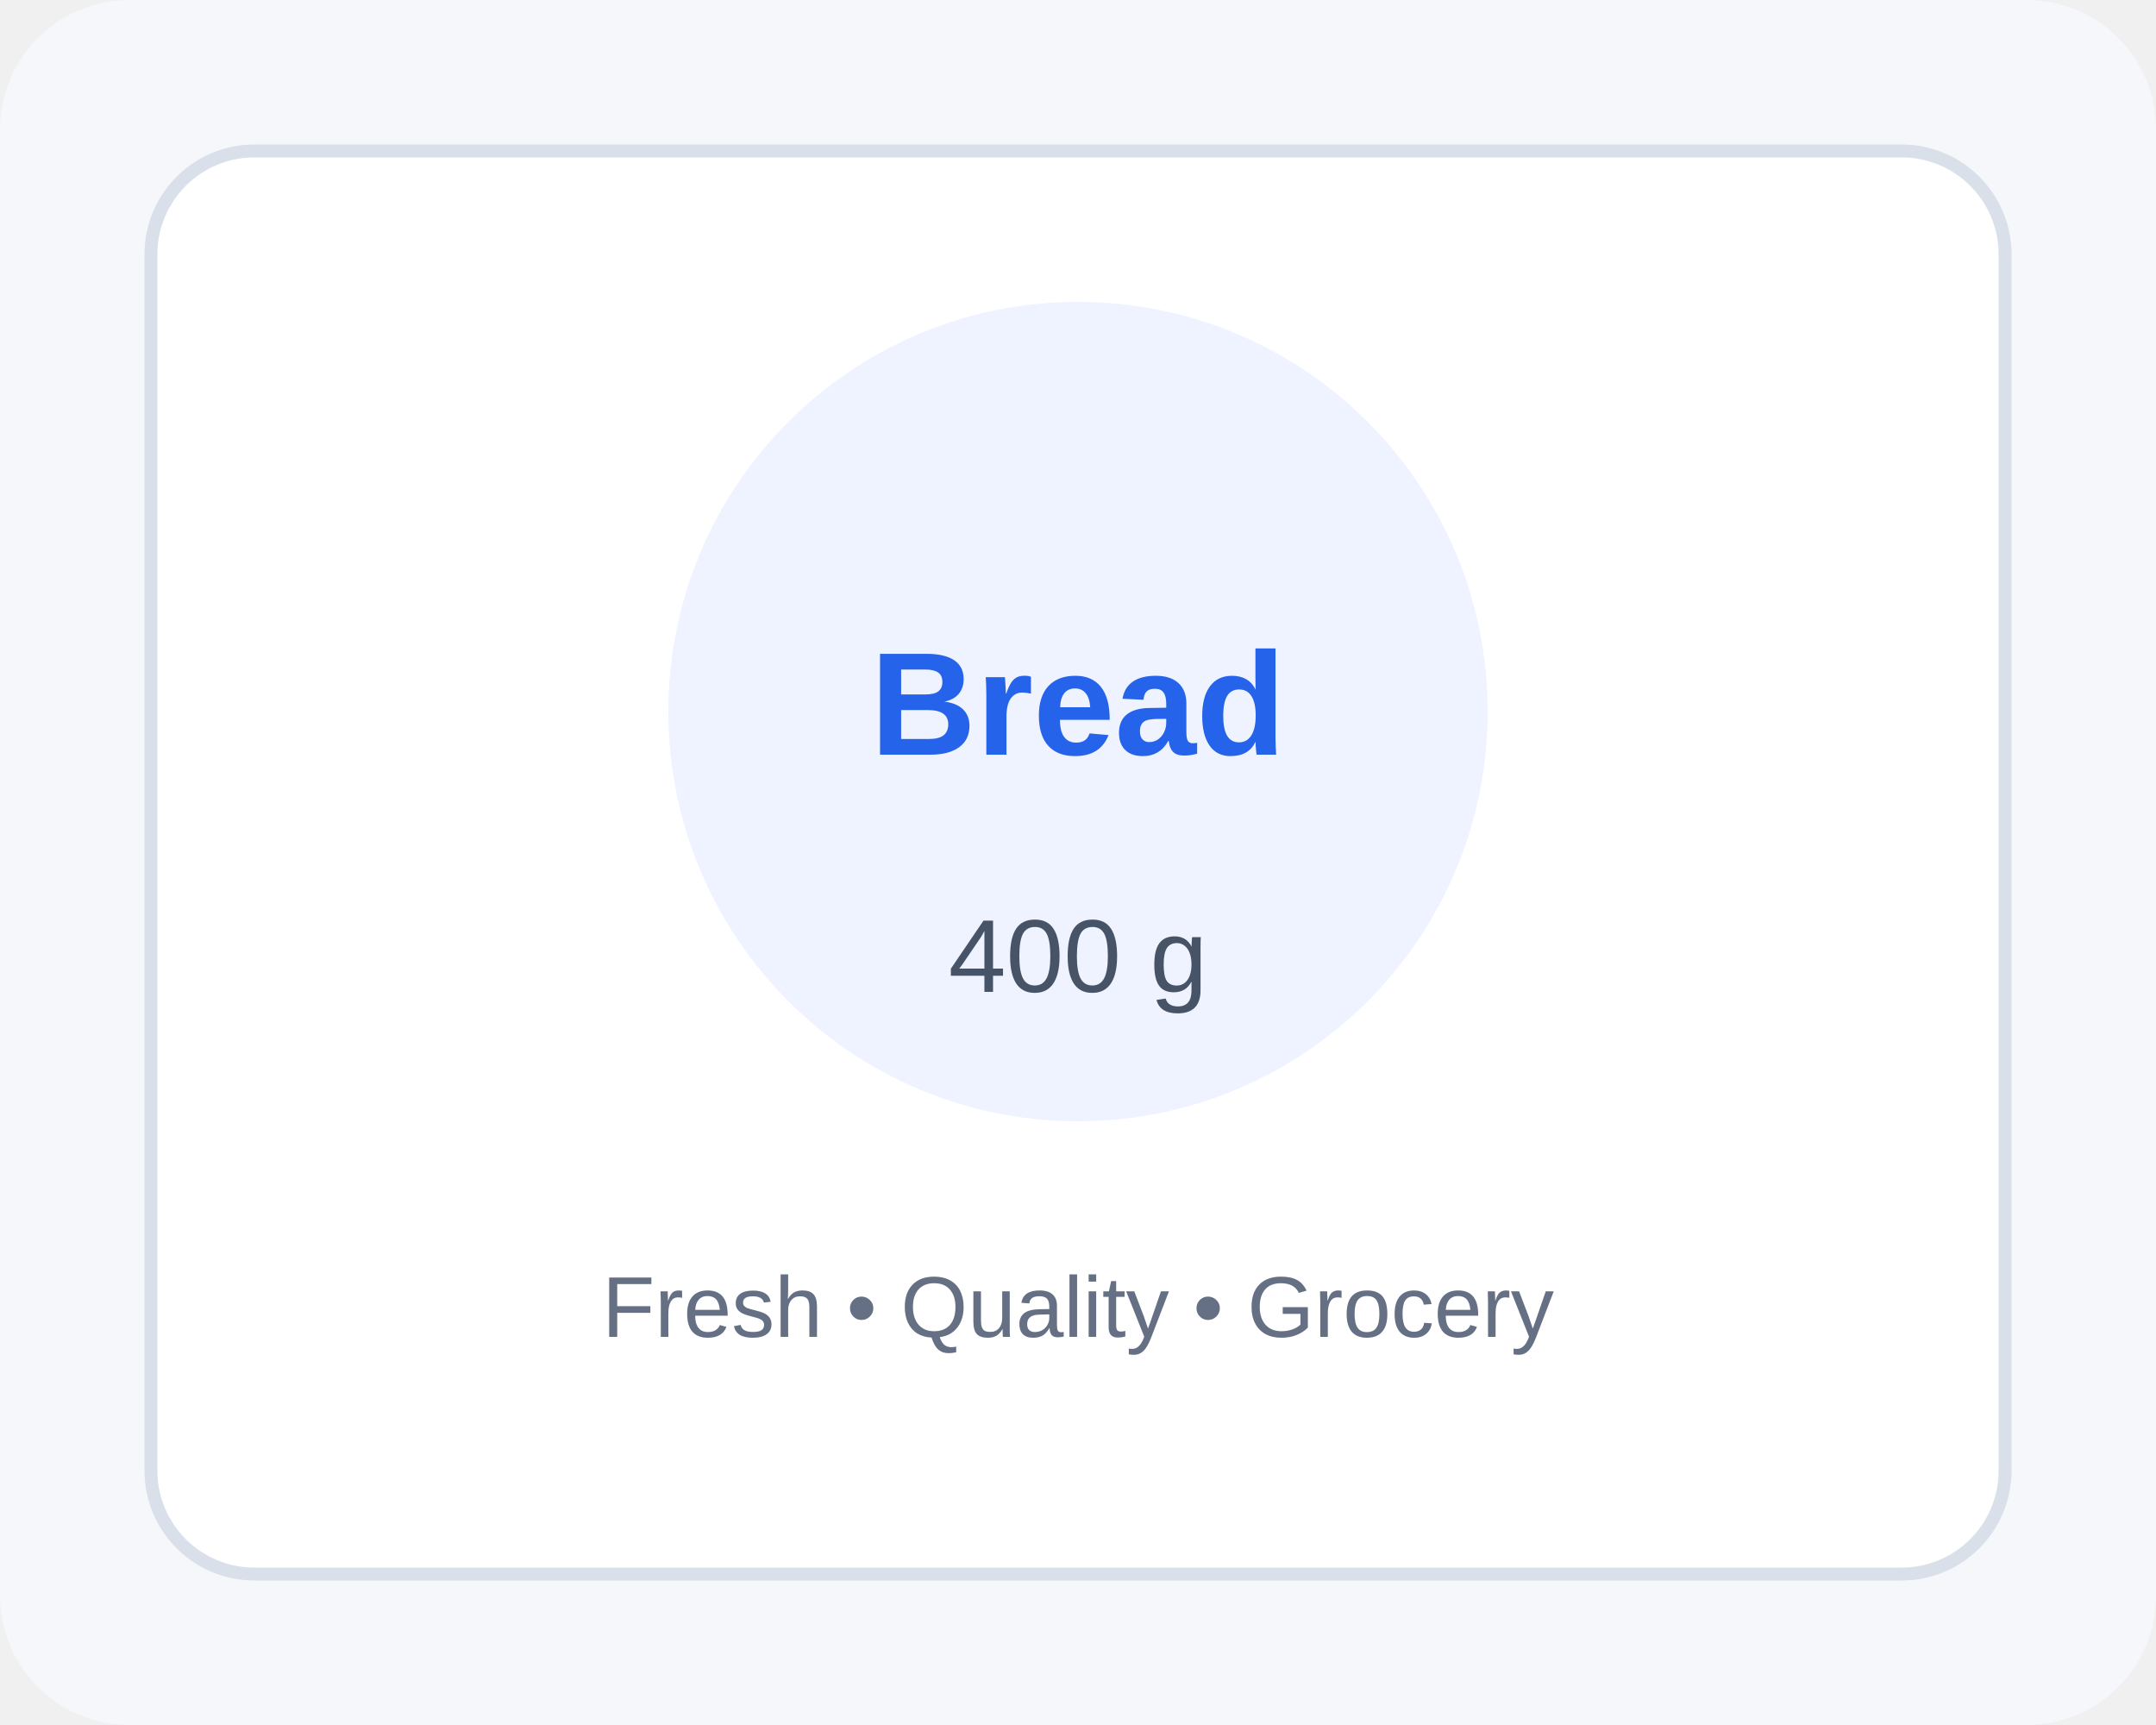
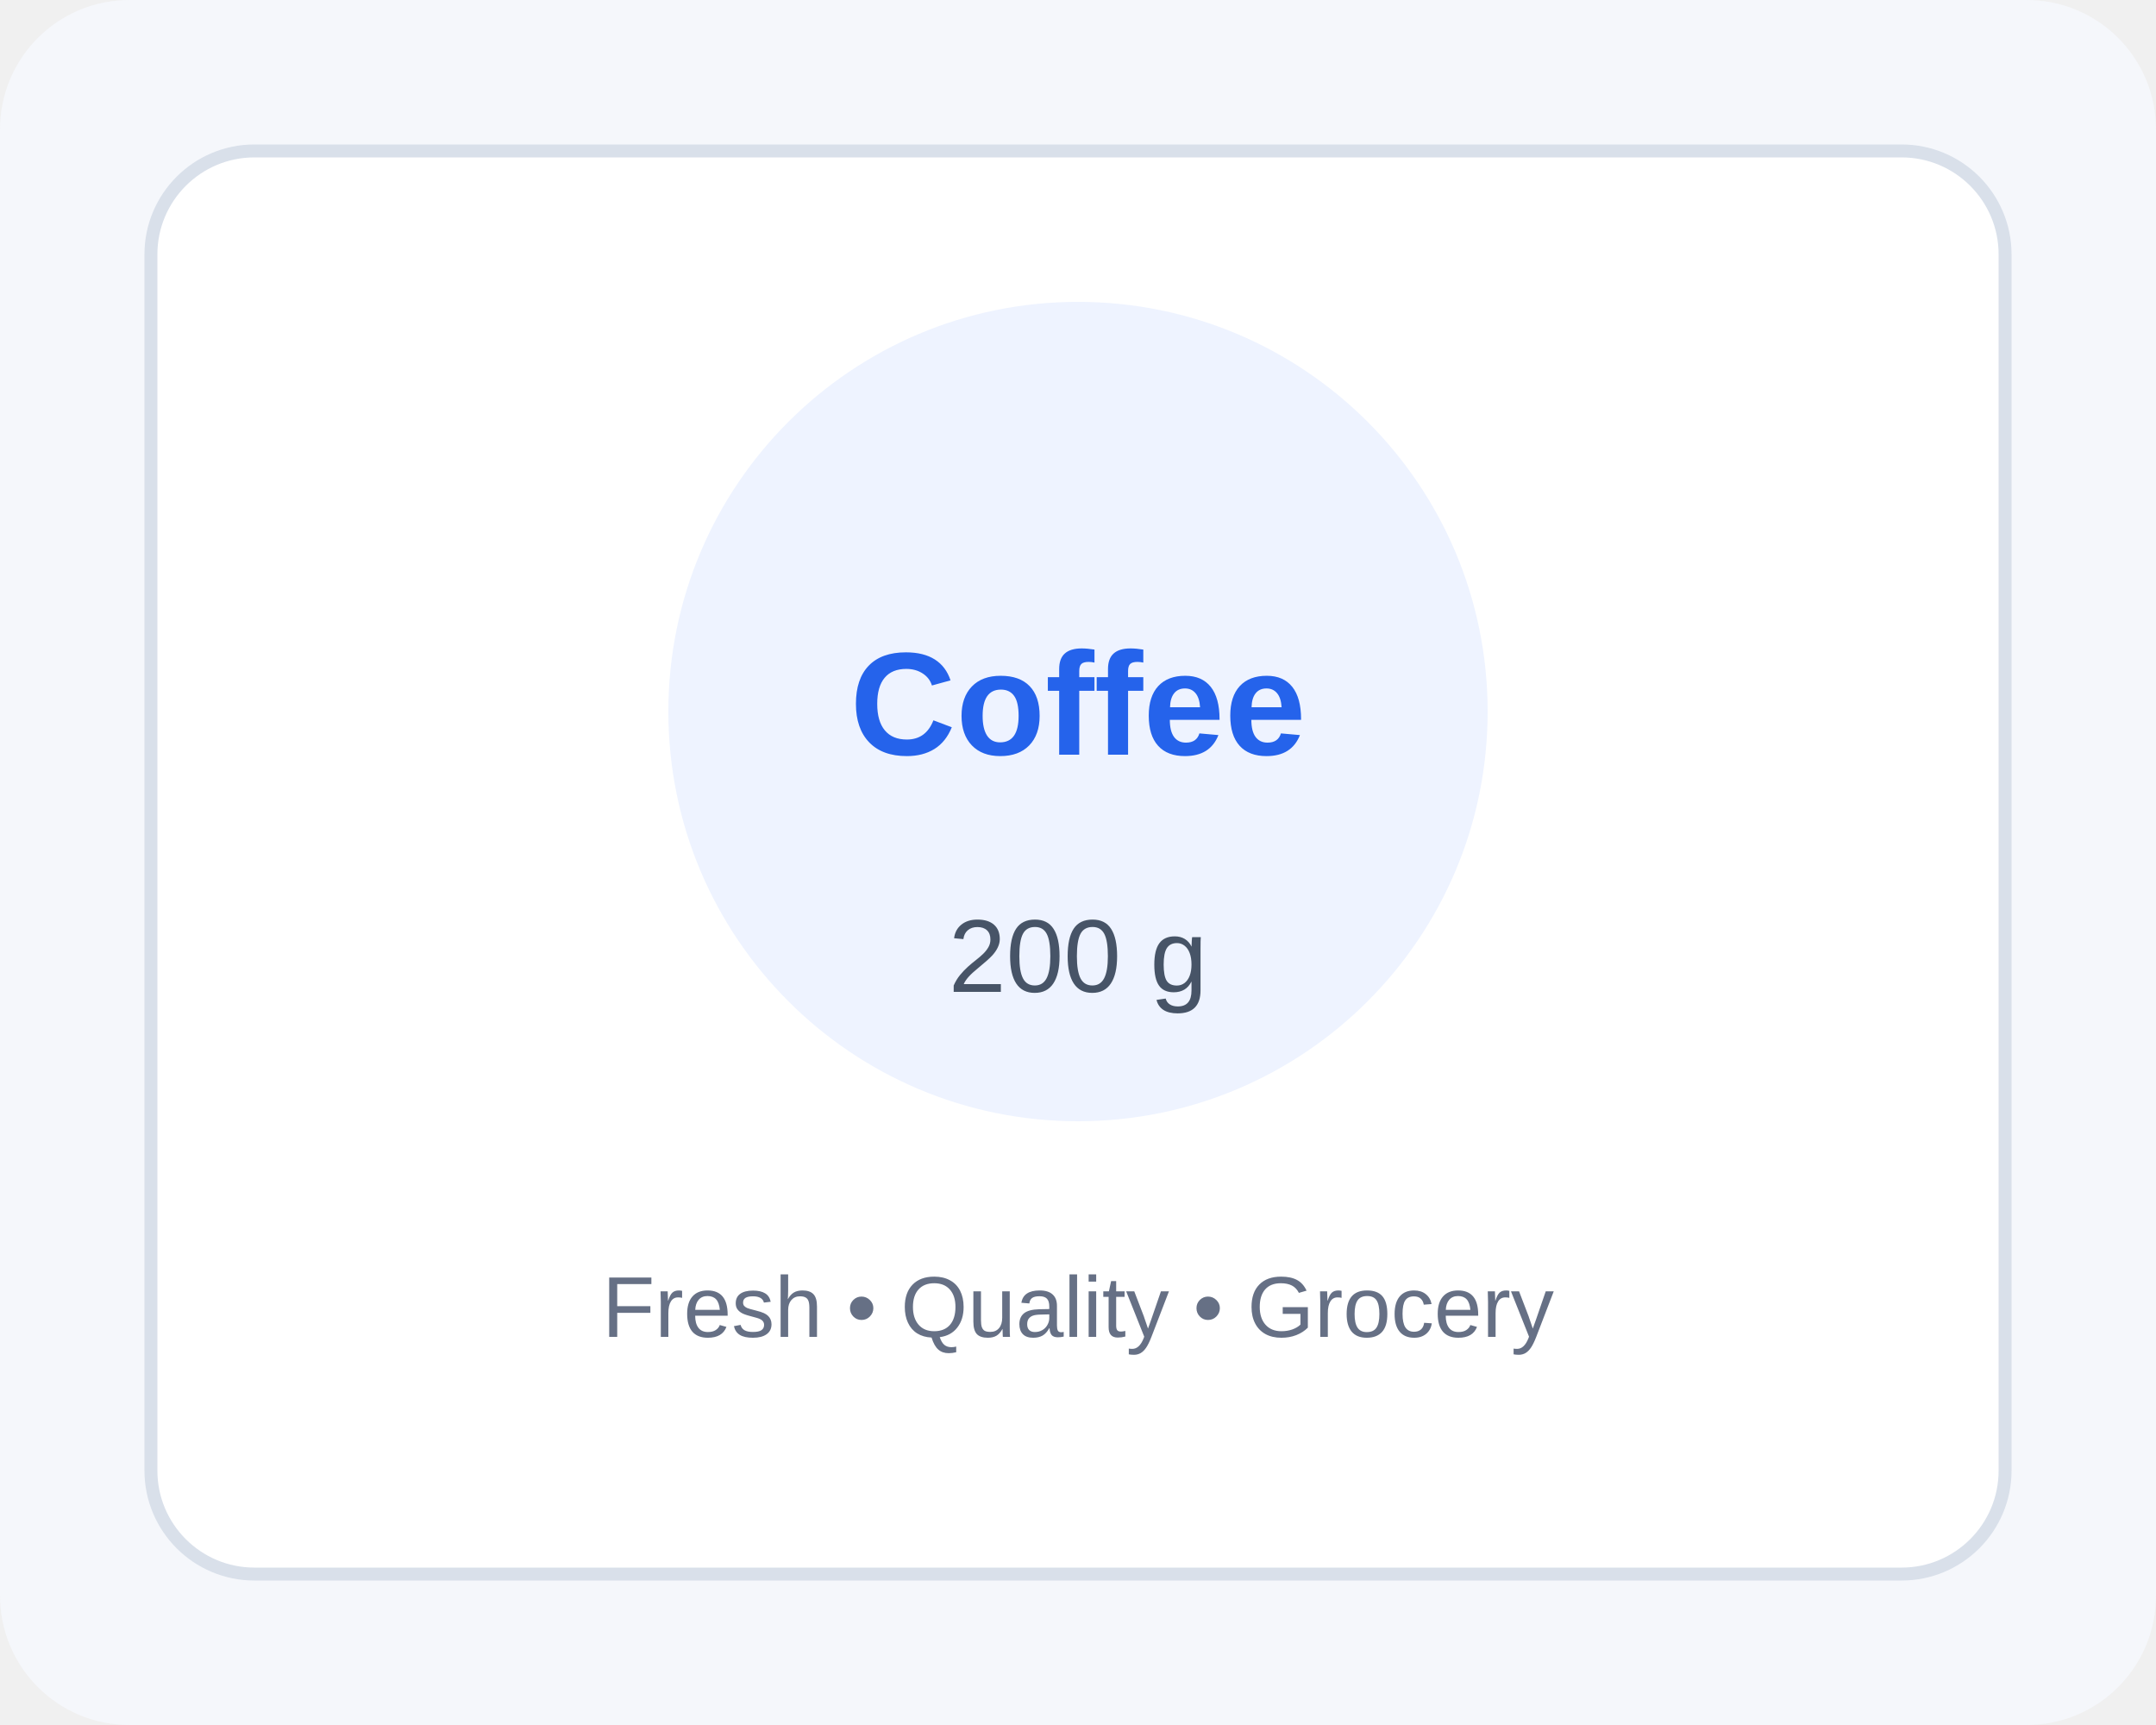
<svg xmlns="http://www.w3.org/2000/svg" width="500" height="400" viewBox="0 0 500 400">
  <rect width="500" height="400" rx="30" fill="#f5f7fb" />
  <rect x="35" y="35" width="430" height="330" rx="24" fill="white" stroke="#d9e0ea" stroke-width="3" />
  <circle cx="250" cy="165" r="95" fill="#eef3ff" />
-   <text x="250" y="175" text-anchor="middle" font-family="Arial" font-size="34" font-weight="bold" fill="#2563eb">Bread</text>
-   <text x="250" y="230" text-anchor="middle" font-family="Arial" font-size="24" fill="#475467">400 g</text>
+   <text x="250" y="175" text-anchor="middle" font-family="Arial" font-size="34" font-weight="bold" fill="#2563eb">Coffee</text>
+   <text x="250" y="230" text-anchor="middle" font-family="Arial" font-size="24" fill="#475467">200 g</text>
  <text x="250" y="310" text-anchor="middle" font-family="Arial" font-size="20" fill="#667085">Fresh • Quality • Grocery</text>
</svg>
